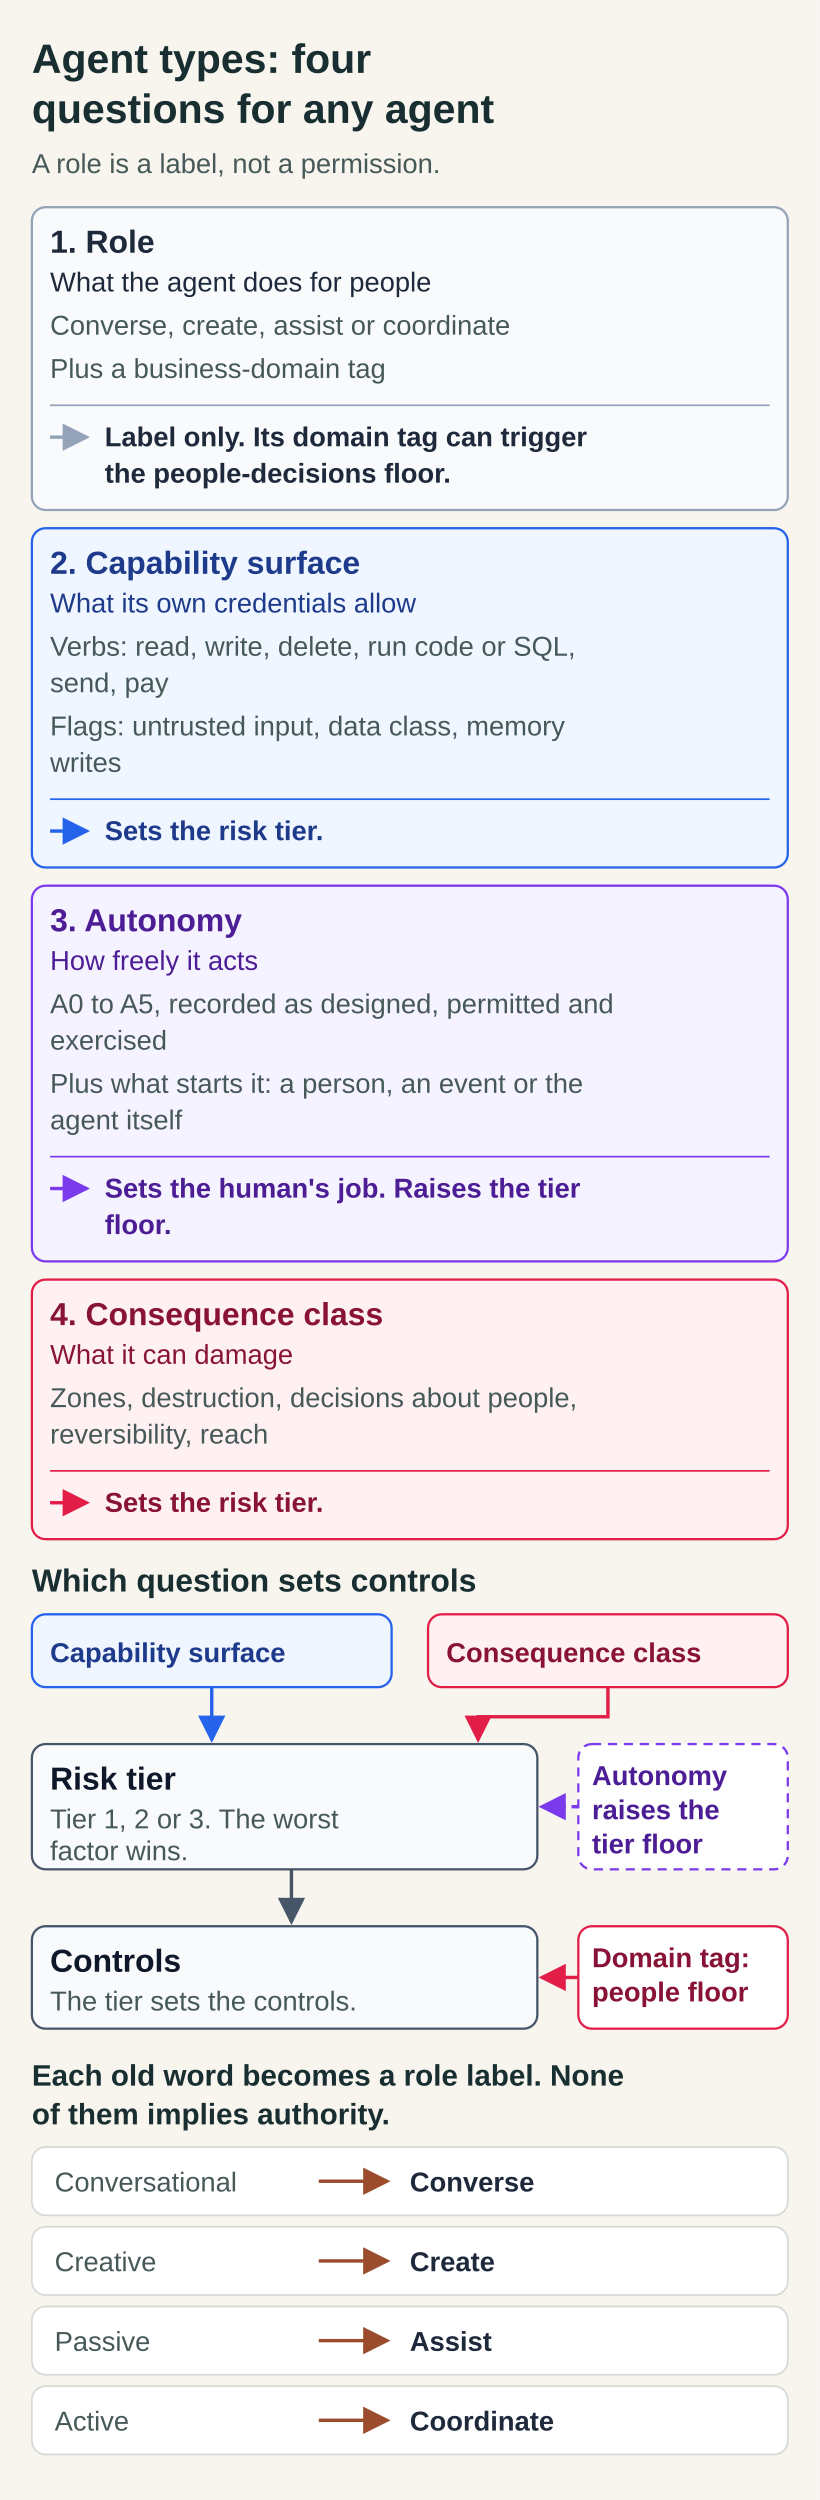
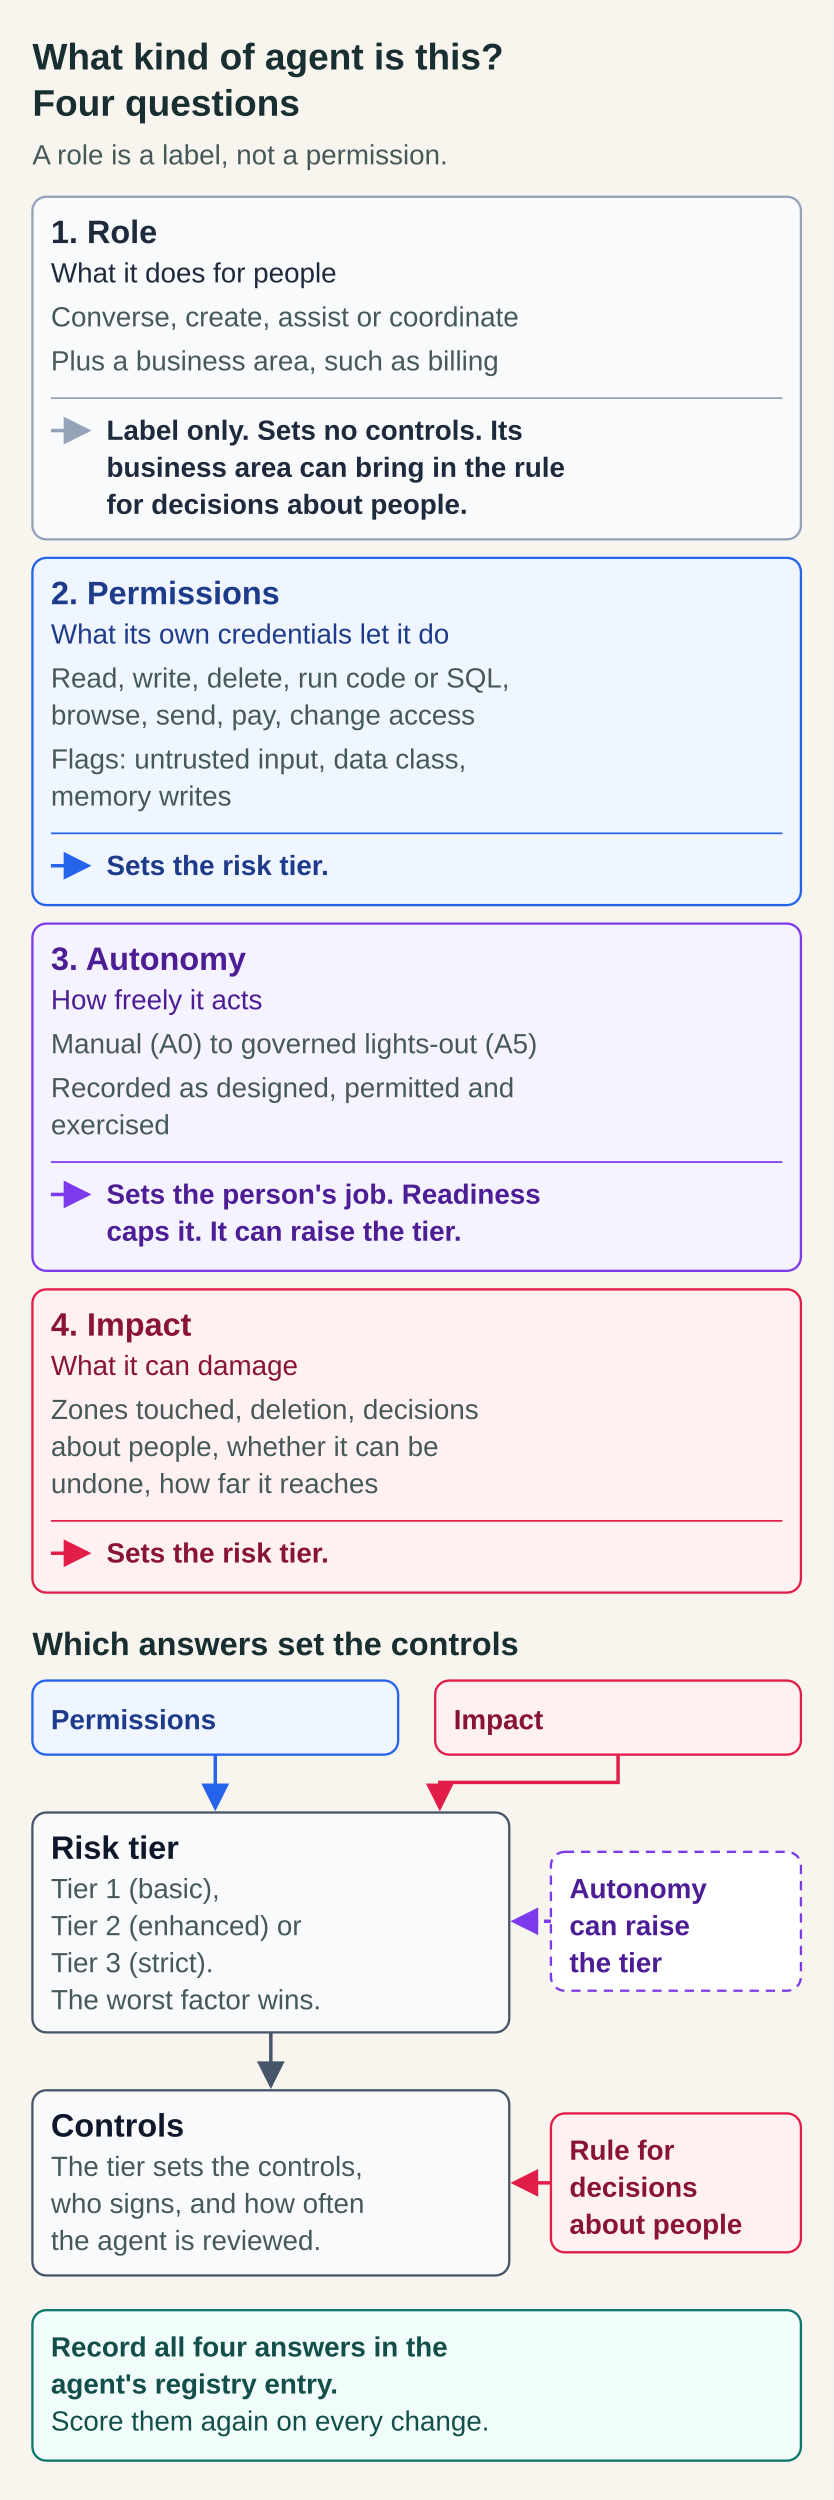
- <svg xmlns="http://www.w3.org/2000/svg" viewBox="0 0 720 2196" role="img" aria-labelledby="title desc">
+ <svg xmlns="http://www.w3.org/2000/svg" viewBox="0 0 720 2160" role="img" aria-labelledby="title desc">
  <defs>
    <marker id="ah-agent" markerWidth="9" markerHeight="9" refX="7" refY="4" orient="auto">
      <path d="M0,0 L8,4 L0,8" fill="#7c3aed" />
-     </marker>
-     <marker id="ah-brown" markerWidth="9" markerHeight="9" refX="7" refY="4" orient="auto">
-       <path d="M0,0 L8,4 L0,8" fill="#9a4c2d" />
    </marker>
    <marker id="ah-control" markerWidth="9" markerHeight="9" refX="7" refY="4" orient="auto">
      <path d="M0,0 L8,4 L0,8" fill="#475569" />
    </marker>
    <marker id="ah-neutral" markerWidth="9" markerHeight="9" refX="7" refY="4" orient="auto">
      <path d="M0,0 L8,4 L0,8" fill="#94a3b8" />
    </marker>
    <marker id="ah-risk" markerWidth="9" markerHeight="9" refX="7" refY="4" orient="auto">
      <path d="M0,0 L8,4 L0,8" fill="#e11d48" />
    </marker>
    <marker id="ah-system" markerWidth="9" markerHeight="9" refX="7" refY="4" orient="auto">
      <path d="M0,0 L8,4 L0,8" fill="#2563eb" />
    </marker>
  </defs>
  <rect width="100%" height="100%" fill="#f8f5ef" />
-   <text x="28" y="64" font-family="Arial,sans-serif" font-size="36" font-weight="600" fill="#182e31">Agent types: four</text>
-   <text x="28" y="108" font-family="Arial,sans-serif" font-size="36" font-weight="600" fill="#182e31">questions for any agent</text>
-   <text x="28" y="152" font-family="Arial,sans-serif" font-size="24" fill="#465958">A role is a label, not a permission.</text>
-   <rect x="28" y="182" width="664" height="266" rx="12" fill="#f8fafc" stroke="#94a3b8" stroke-width="2" />
-   <text x="44" y="222" font-family="Arial,sans-serif" font-size="28" font-weight="700" fill="#1e293b">1. Role</text>
-   <text x="44" y="256" font-family="Arial,sans-serif" font-size="24" fill="#1e293b">What the agent does for people</text>
-   <text x="44" y="294" font-family="Arial,sans-serif" font-size="24" fill="#465958">Converse, create, assist or coordinate</text>
-   <text x="44" y="332" font-family="Arial,sans-serif" font-size="24" fill="#465958">Plus a business-domain tag</text>
-   <path d="M44 356 L676 356" fill="none" stroke="#94a3b8" stroke-width="1.5" />
-   <path d="M44 384 L76 384" fill="none" stroke="#94a3b8" stroke-width="3" marker-end="url(#ah-neutral)" />
-   <text x="92" y="392" font-family="Arial,sans-serif" font-size="24" font-weight="700" fill="#1e293b">Label only. Its domain tag can trigger</text>
-   <text x="92" y="424" font-family="Arial,sans-serif" font-size="24" font-weight="700" fill="#1e293b">the people-decisions floor.</text>
-   <rect x="28" y="464" width="664" height="298" rx="12" fill="#eff6ff" stroke="#2563eb" stroke-width="2" />
-   <text x="44" y="504" font-family="Arial,sans-serif" font-size="28" font-weight="700" fill="#1e3a8a">2. Capability surface</text>
-   <text x="44" y="538" font-family="Arial,sans-serif" font-size="24" fill="#1e3a8a">What its own credentials allow</text>
-   <text x="44" y="576" font-family="Arial,sans-serif" font-size="24" fill="#465958">Verbs: read, write, delete, run code or SQL,</text>
-   <text x="44" y="608" font-family="Arial,sans-serif" font-size="24" fill="#465958">send, pay</text>
-   <text x="44" y="646" font-family="Arial,sans-serif" font-size="24" fill="#465958">Flags: untrusted input, data class, memory</text>
-   <text x="44" y="678" font-family="Arial,sans-serif" font-size="24" fill="#465958">writes</text>
-   <path d="M44 702 L676 702" fill="none" stroke="#2563eb" stroke-width="1.5" />
-   <path d="M44 730 L76 730" fill="none" stroke="#2563eb" stroke-width="3" marker-end="url(#ah-system)" />
-   <text x="92" y="738" font-family="Arial,sans-serif" font-size="24" font-weight="700" fill="#1e3a8a">Sets the risk tier.</text>
-   <rect x="28" y="778" width="664" height="330" rx="12" fill="#f5f3ff" stroke="#7c3aed" stroke-width="2" />
-   <text x="44" y="818" font-family="Arial,sans-serif" font-size="28" font-weight="700" fill="#4c1d95">3. Autonomy</text>
-   <text x="44" y="852" font-family="Arial,sans-serif" font-size="24" fill="#4c1d95">How freely it acts</text>
-   <text x="44" y="890" font-family="Arial,sans-serif" font-size="24" fill="#465958">A0 to A5, recorded as designed, permitted and</text>
-   <text x="44" y="922" font-family="Arial,sans-serif" font-size="24" fill="#465958">exercised</text>
-   <text x="44" y="960" font-family="Arial,sans-serif" font-size="24" fill="#465958">Plus what starts it: a person, an event or the</text>
-   <text x="44" y="992" font-family="Arial,sans-serif" font-size="24" fill="#465958">agent itself</text>
-   <path d="M44 1016 L676 1016" fill="none" stroke="#7c3aed" stroke-width="1.5" />
-   <path d="M44 1044 L76 1044" fill="none" stroke="#7c3aed" stroke-width="3" marker-end="url(#ah-agent)" />
-   <text x="92" y="1052" font-family="Arial,sans-serif" font-size="24" font-weight="700" fill="#4c1d95">Sets the human's job. Raises the tier</text>
-   <text x="92" y="1084" font-family="Arial,sans-serif" font-size="24" font-weight="700" fill="#4c1d95">floor.</text>
-   <rect x="28" y="1124" width="664" height="228" rx="12" fill="#fff1f2" stroke="#e11d48" stroke-width="2" />
-   <text x="44" y="1164" font-family="Arial,sans-serif" font-size="28" font-weight="700" fill="#881337">4. Consequence class</text>
-   <text x="44" y="1198" font-family="Arial,sans-serif" font-size="24" fill="#881337">What it can damage</text>
-   <text x="44" y="1236" font-family="Arial,sans-serif" font-size="24" fill="#465958">Zones, destruction, decisions about people,</text>
-   <text x="44" y="1268" font-family="Arial,sans-serif" font-size="24" fill="#465958">reversibility, reach</text>
-   <path d="M44 1292 L676 1292" fill="none" stroke="#e11d48" stroke-width="1.5" />
-   <path d="M44 1320 L76 1320" fill="none" stroke="#e11d48" stroke-width="3" marker-end="url(#ah-risk)" />
-   <text x="92" y="1328" font-family="Arial,sans-serif" font-size="24" font-weight="700" fill="#881337">Sets the risk tier.</text>
-   <text x="28" y="1398" font-family="Arial,sans-serif" font-size="28" font-weight="700" fill="#182e31">Which question sets controls</text>
-   <rect x="28" y="1418" width="316" height="64" rx="12" fill="#eff6ff" stroke="#2563eb" stroke-width="2" />
-   <text x="44" y="1460" font-family="Arial,sans-serif" font-size="24" font-weight="700" fill="#1e3a8a">Capability surface</text>
-   <rect x="376" y="1418" width="316" height="64" rx="12" fill="#fff1f2" stroke="#e11d48" stroke-width="2" />
-   <text x="392" y="1460" font-family="Arial,sans-serif" font-size="24" font-weight="700" fill="#881337">Consequence class</text>
-   <path d="M186 1482 L186 1528" fill="none" stroke="#2563eb" stroke-width="3" marker-end="url(#ah-system)" />
-   <path d="M534 1482 L534 1508 L420 1508 L420 1528" fill="none" stroke="#e11d48" stroke-width="3" marker-end="url(#ah-risk)" />
-   <rect x="28" y="1532" width="444" height="110" rx="12" fill="#f8fafc" stroke="#475569" stroke-width="2" />
-   <text x="44" y="1572" font-family="Arial,sans-serif" font-size="28" font-weight="700" fill="#0f172a">Risk tier</text>
-   <text x="44" y="1606" font-family="Arial,sans-serif" font-size="24" fill="#465958">Tier 1, 2 or 3. The worst</text>
-   <text x="44" y="1634" font-family="Arial,sans-serif" font-size="24" fill="#465958">factor wins.</text>
-   <rect x="508" y="1532" width="184" height="110" rx="12" fill="#fff" stroke="#7c3aed" stroke-width="2" stroke-dasharray="8 6" />
-   <text x="520" y="1568" font-family="Arial,sans-serif" font-size="24" font-weight="700" fill="#4c1d95">Autonomy</text>
-   <text x="520" y="1598" font-family="Arial,sans-serif" font-size="24" font-weight="700" fill="#4c1d95">raises the</text>
-   <text x="520" y="1628" font-family="Arial,sans-serif" font-size="24" font-weight="700" fill="#4c1d95">tier floor</text>
-   <path d="M508 1587 L476 1587" fill="none" stroke="#7c3aed" stroke-width="3" stroke-dasharray="6 5" marker-end="url(#ah-agent)" />
-   <path d="M256 1642 L256 1688" fill="none" stroke="#475569" stroke-width="3" marker-end="url(#ah-control)" />
-   <rect x="28" y="1692" width="444" height="90" rx="12" fill="#f8fafc" stroke="#475569" stroke-width="2" />
-   <text x="44" y="1732" font-family="Arial,sans-serif" font-size="28" font-weight="700" fill="#0f172a">Controls</text>
-   <text x="44" y="1766" font-family="Arial,sans-serif" font-size="24" fill="#465958">The tier sets the controls.</text>
-   <rect x="508" y="1692" width="184" height="90" rx="12" fill="#fff" stroke="#e11d48" stroke-width="2" />
-   <text x="520" y="1728" font-family="Arial,sans-serif" font-size="24" font-weight="700" fill="#881337">Domain tag:</text>
-   <text x="520" y="1758" font-family="Arial,sans-serif" font-size="24" font-weight="700" fill="#881337">people floor</text>
-   <path d="M508 1737 L476 1737" fill="none" stroke="#e11d48" stroke-width="3" marker-end="url(#ah-risk)" />
-   <text x="28" y="1832" font-family="Arial,sans-serif" font-size="26" font-weight="700" fill="#182e31">Each old word becomes a role label. None</text>
-   <text x="28" y="1866" font-family="Arial,sans-serif" font-size="26" font-weight="700" fill="#182e31">of them implies authority.</text>
-   <rect x="28" y="1886" width="664" height="60" rx="12" fill="#fff" stroke="#d5d9d4" stroke-width="1.5" />
-   <text x="48" y="1925" font-family="Arial,sans-serif" font-size="24" fill="#465958">Conversational</text>
-   <path d="M280 1916 L340 1916" fill="none" stroke="#9a4c2d" stroke-width="3" marker-end="url(#ah-brown)" />
-   <text x="360" y="1925" font-family="Arial,sans-serif" font-size="24" font-weight="700" fill="#1e293b">Converse</text>
-   <rect x="28" y="1956" width="664" height="60" rx="12" fill="#fff" stroke="#d5d9d4" stroke-width="1.5" />
-   <text x="48" y="1995" font-family="Arial,sans-serif" font-size="24" fill="#465958">Creative</text>
-   <path d="M280 1986 L340 1986" fill="none" stroke="#9a4c2d" stroke-width="3" marker-end="url(#ah-brown)" />
-   <text x="360" y="1995" font-family="Arial,sans-serif" font-size="24" font-weight="700" fill="#1e293b">Create</text>
-   <rect x="28" y="2026" width="664" height="60" rx="12" fill="#fff" stroke="#d5d9d4" stroke-width="1.5" />
-   <text x="48" y="2065" font-family="Arial,sans-serif" font-size="24" fill="#465958">Passive</text>
-   <path d="M280 2056 L340 2056" fill="none" stroke="#9a4c2d" stroke-width="3" marker-end="url(#ah-brown)" />
-   <text x="360" y="2065" font-family="Arial,sans-serif" font-size="24" font-weight="700" fill="#1e293b">Assist</text>
-   <rect x="28" y="2096" width="664" height="60" rx="12" fill="#fff" stroke="#d5d9d4" stroke-width="1.5" />
-   <text x="48" y="2135" font-family="Arial,sans-serif" font-size="24" fill="#465958">Active</text>
-   <path d="M280 2126 L340 2126" fill="none" stroke="#9a4c2d" stroke-width="3" marker-end="url(#ah-brown)" />
-   <text x="360" y="2135" font-family="Arial,sans-serif" font-size="24" font-weight="700" fill="#1e293b">Coordinate</text>
+   <text x="28" y="60" font-family="Arial,sans-serif" font-size="32" font-weight="700" fill="#182e31">What kind of agent is this?</text>
+   <text x="28" y="100" font-family="Arial,sans-serif" font-size="32" font-weight="700" fill="#182e31">Four questions</text>
+   <text x="28" y="142" font-family="Arial,sans-serif" font-size="24" fill="#465958">A role is a label, not a permission.</text>
+   <rect x="28" y="170" width="664" height="296" rx="12" fill="#f8fafc" stroke="#94a3b8" stroke-width="2" />
+   <text x="44" y="210" font-family="Arial,sans-serif" font-size="28" font-weight="700" fill="#1e293b">1. Role</text>
+   <text x="44" y="244" font-family="Arial,sans-serif" font-size="24" fill="#1e293b">What it does for people</text>
+   <text x="44" y="282" font-family="Arial,sans-serif" font-size="24" fill="#465958">Converse, create, assist or coordinate</text>
+   <text x="44" y="320" font-family="Arial,sans-serif" font-size="24" fill="#465958">Plus a business area, such as billing</text>
+   <path d="M44 344 L676 344" fill="none" stroke="#94a3b8" stroke-width="1.5" />
+   <path d="M44 372 L76 372" fill="none" stroke="#94a3b8" stroke-width="3" marker-end="url(#ah-neutral)" />
+   <text x="92" y="380" font-family="Arial,sans-serif" font-size="24" font-weight="700" fill="#1e293b">Label only. Sets no controls. Its</text>
+   <text x="92" y="412" font-family="Arial,sans-serif" font-size="24" font-weight="700" fill="#1e293b">business area can bring in the rule</text>
+   <text x="92" y="444" font-family="Arial,sans-serif" font-size="24" font-weight="700" fill="#1e293b">for decisions about people.</text>
+   <rect x="28" y="482" width="664" height="300" rx="12" fill="#eff6ff" stroke="#2563eb" stroke-width="2" />
+   <text x="44" y="522" font-family="Arial,sans-serif" font-size="28" font-weight="700" fill="#1e3a8a">2. Permissions</text>
+   <text x="44" y="556" font-family="Arial,sans-serif" font-size="24" fill="#1e3a8a">What its own credentials let it do</text>
+   <text x="44" y="594" font-family="Arial,sans-serif" font-size="24" fill="#465958">Read, write, delete, run code or SQL,</text>
+   <text x="44" y="626" font-family="Arial,sans-serif" font-size="24" fill="#465958">browse, send, pay, change access</text>
+   <text x="44" y="664" font-family="Arial,sans-serif" font-size="24" fill="#465958">Flags: untrusted input, data class,</text>
+   <text x="44" y="696" font-family="Arial,sans-serif" font-size="24" fill="#465958">memory writes</text>
+   <path d="M44 720 L676 720" fill="none" stroke="#2563eb" stroke-width="1.5" />
+   <path d="M44 748 L76 748" fill="none" stroke="#2563eb" stroke-width="3" marker-end="url(#ah-system)" />
+   <text x="92" y="756" font-family="Arial,sans-serif" font-size="24" font-weight="700" fill="#1e3a8a">Sets the risk tier.</text>
+   <rect x="28" y="798" width="664" height="300" rx="12" fill="#f5f3ff" stroke="#7c3aed" stroke-width="2" />
+   <text x="44" y="838" font-family="Arial,sans-serif" font-size="28" font-weight="700" fill="#4c1d95">3. Autonomy</text>
+   <text x="44" y="872" font-family="Arial,sans-serif" font-size="24" fill="#4c1d95">How freely it acts</text>
+   <text x="44" y="910" font-family="Arial,sans-serif" font-size="24" fill="#465958">Manual (A0) to governed lights-out (A5)</text>
+   <text x="44" y="948" font-family="Arial,sans-serif" font-size="24" fill="#465958">Recorded as designed, permitted and</text>
+   <text x="44" y="980" font-family="Arial,sans-serif" font-size="24" fill="#465958">exercised</text>
+   <path d="M44 1004 L676 1004" fill="none" stroke="#7c3aed" stroke-width="1.5" />
+   <path d="M44 1032 L76 1032" fill="none" stroke="#7c3aed" stroke-width="3" marker-end="url(#ah-agent)" />
+   <text x="92" y="1040" font-family="Arial,sans-serif" font-size="24" font-weight="700" fill="#4c1d95">Sets the person's job. Readiness</text>
+   <text x="92" y="1072" font-family="Arial,sans-serif" font-size="24" font-weight="700" fill="#4c1d95">caps it. It can raise the tier.</text>
+   <rect x="28" y="1114" width="664" height="262" rx="12" fill="#fff1f2" stroke="#e11d48" stroke-width="2" />
+   <text x="44" y="1154" font-family="Arial,sans-serif" font-size="28" font-weight="700" fill="#881337">4. Impact</text>
+   <text x="44" y="1188" font-family="Arial,sans-serif" font-size="24" fill="#881337">What it can damage</text>
+   <text x="44" y="1226" font-family="Arial,sans-serif" font-size="24" fill="#465958">Zones touched, deletion, decisions</text>
+   <text x="44" y="1258" font-family="Arial,sans-serif" font-size="24" fill="#465958">about people, whether it can be</text>
+   <text x="44" y="1290" font-family="Arial,sans-serif" font-size="24" fill="#465958">undone, how far it reaches</text>
+   <path d="M44 1314 L676 1314" fill="none" stroke="#e11d48" stroke-width="1.5" />
+   <path d="M44 1342 L76 1342" fill="none" stroke="#e11d48" stroke-width="3" marker-end="url(#ah-risk)" />
+   <text x="92" y="1350" font-family="Arial,sans-serif" font-size="24" font-weight="700" fill="#881337">Sets the risk tier.</text>
+   <text x="28" y="1430" font-family="Arial,sans-serif" font-size="28" font-weight="700" fill="#182e31">Which answers set the controls</text>
+   <rect x="28" y="1452" width="316" height="64" rx="12" fill="#eff6ff" stroke="#2563eb" stroke-width="2" />
+   <text x="44" y="1494" font-family="Arial,sans-serif" font-size="24" font-weight="700" fill="#1e3a8a">Permissions</text>
+   <rect x="376" y="1452" width="316" height="64" rx="12" fill="#fff1f2" stroke="#e11d48" stroke-width="2" />
+   <text x="392" y="1494" font-family="Arial,sans-serif" font-size="24" font-weight="700" fill="#881337">Impact</text>
+   <path d="M186 1516 L186 1562" fill="none" stroke="#2563eb" stroke-width="3" marker-end="url(#ah-system)" />
+   <path d="M534 1516 L534 1540 L380 1540 L380 1562" fill="none" stroke="#e11d48" stroke-width="3" marker-end="url(#ah-risk)" />
+   <rect x="28" y="1566" width="412" height="190" rx="12" fill="#f8fafc" stroke="#475569" stroke-width="2" />
+   <text x="44" y="1606" font-family="Arial,sans-serif" font-size="28" font-weight="700" fill="#0f172a">Risk tier</text>
+   <text x="44" y="1640" font-family="Arial,sans-serif" font-size="24" fill="#465958">Tier 1 (basic),</text>
+   <text x="44" y="1672" font-family="Arial,sans-serif" font-size="24" fill="#465958">Tier 2 (enhanced) or</text>
+   <text x="44" y="1704" font-family="Arial,sans-serif" font-size="24" fill="#465958">Tier 3 (strict).</text>
+   <text x="44" y="1736" font-family="Arial,sans-serif" font-size="24" fill="#465958">The worst factor wins.</text>
+   <rect x="476" y="1600" width="216" height="120" rx="12" fill="#fff" stroke="#7c3aed" stroke-width="2" stroke-dasharray="8 6" />
+   <text x="492" y="1640" font-family="Arial,sans-serif" font-size="24" font-weight="700" fill="#4c1d95">Autonomy</text>
+   <text x="492" y="1672" font-family="Arial,sans-serif" font-size="24" font-weight="700" fill="#4c1d95">can raise</text>
+   <text x="492" y="1704" font-family="Arial,sans-serif" font-size="24" font-weight="700" fill="#4c1d95">the tier</text>
+   <path d="M476 1660 L444 1660" fill="none" stroke="#7c3aed" stroke-width="3" stroke-dasharray="6 5" marker-end="url(#ah-agent)" />
+   <path d="M234 1756 L234 1802" fill="none" stroke="#475569" stroke-width="3" marker-end="url(#ah-control)" />
+   <rect x="28" y="1806" width="412" height="160" rx="12" fill="#f8fafc" stroke="#475569" stroke-width="2" />
+   <text x="44" y="1846" font-family="Arial,sans-serif" font-size="28" font-weight="700" fill="#0f172a">Controls</text>
+   <text x="44" y="1880" font-family="Arial,sans-serif" font-size="24" fill="#465958">The tier sets the controls,</text>
+   <text x="44" y="1912" font-family="Arial,sans-serif" font-size="24" fill="#465958">who signs, and how often</text>
+   <text x="44" y="1944" font-family="Arial,sans-serif" font-size="24" fill="#465958">the agent is reviewed.</text>
+   <rect x="476" y="1826" width="216" height="120" rx="12" fill="#fff1f2" stroke="#e11d48" stroke-width="2" />
+   <text x="492" y="1866" font-family="Arial,sans-serif" font-size="24" font-weight="700" fill="#881337">Rule for</text>
+   <text x="492" y="1898" font-family="Arial,sans-serif" font-size="24" font-weight="700" fill="#881337">decisions</text>
+   <text x="492" y="1930" font-family="Arial,sans-serif" font-size="24" font-weight="700" fill="#881337">about people</text>
+   <path d="M476 1886 L444 1886" fill="none" stroke="#e11d48" stroke-width="3" marker-end="url(#ah-risk)" />
+   <rect x="28" y="1996" width="664" height="130" rx="12" fill="#f0fdfa" stroke="#0f766e" stroke-width="2" />
+   <text x="44" y="2036" font-family="Arial,sans-serif" font-size="24" font-weight="700" fill="#134e4a">Record all four answers in the</text>
+   <text x="44" y="2068" font-family="Arial,sans-serif" font-size="24" font-weight="700" fill="#134e4a">agent's registry entry.</text>
+   <text x="44" y="2100" font-family="Arial,sans-serif" font-size="24" fill="#134e4a">Score them again on every change.</text>
</svg>
